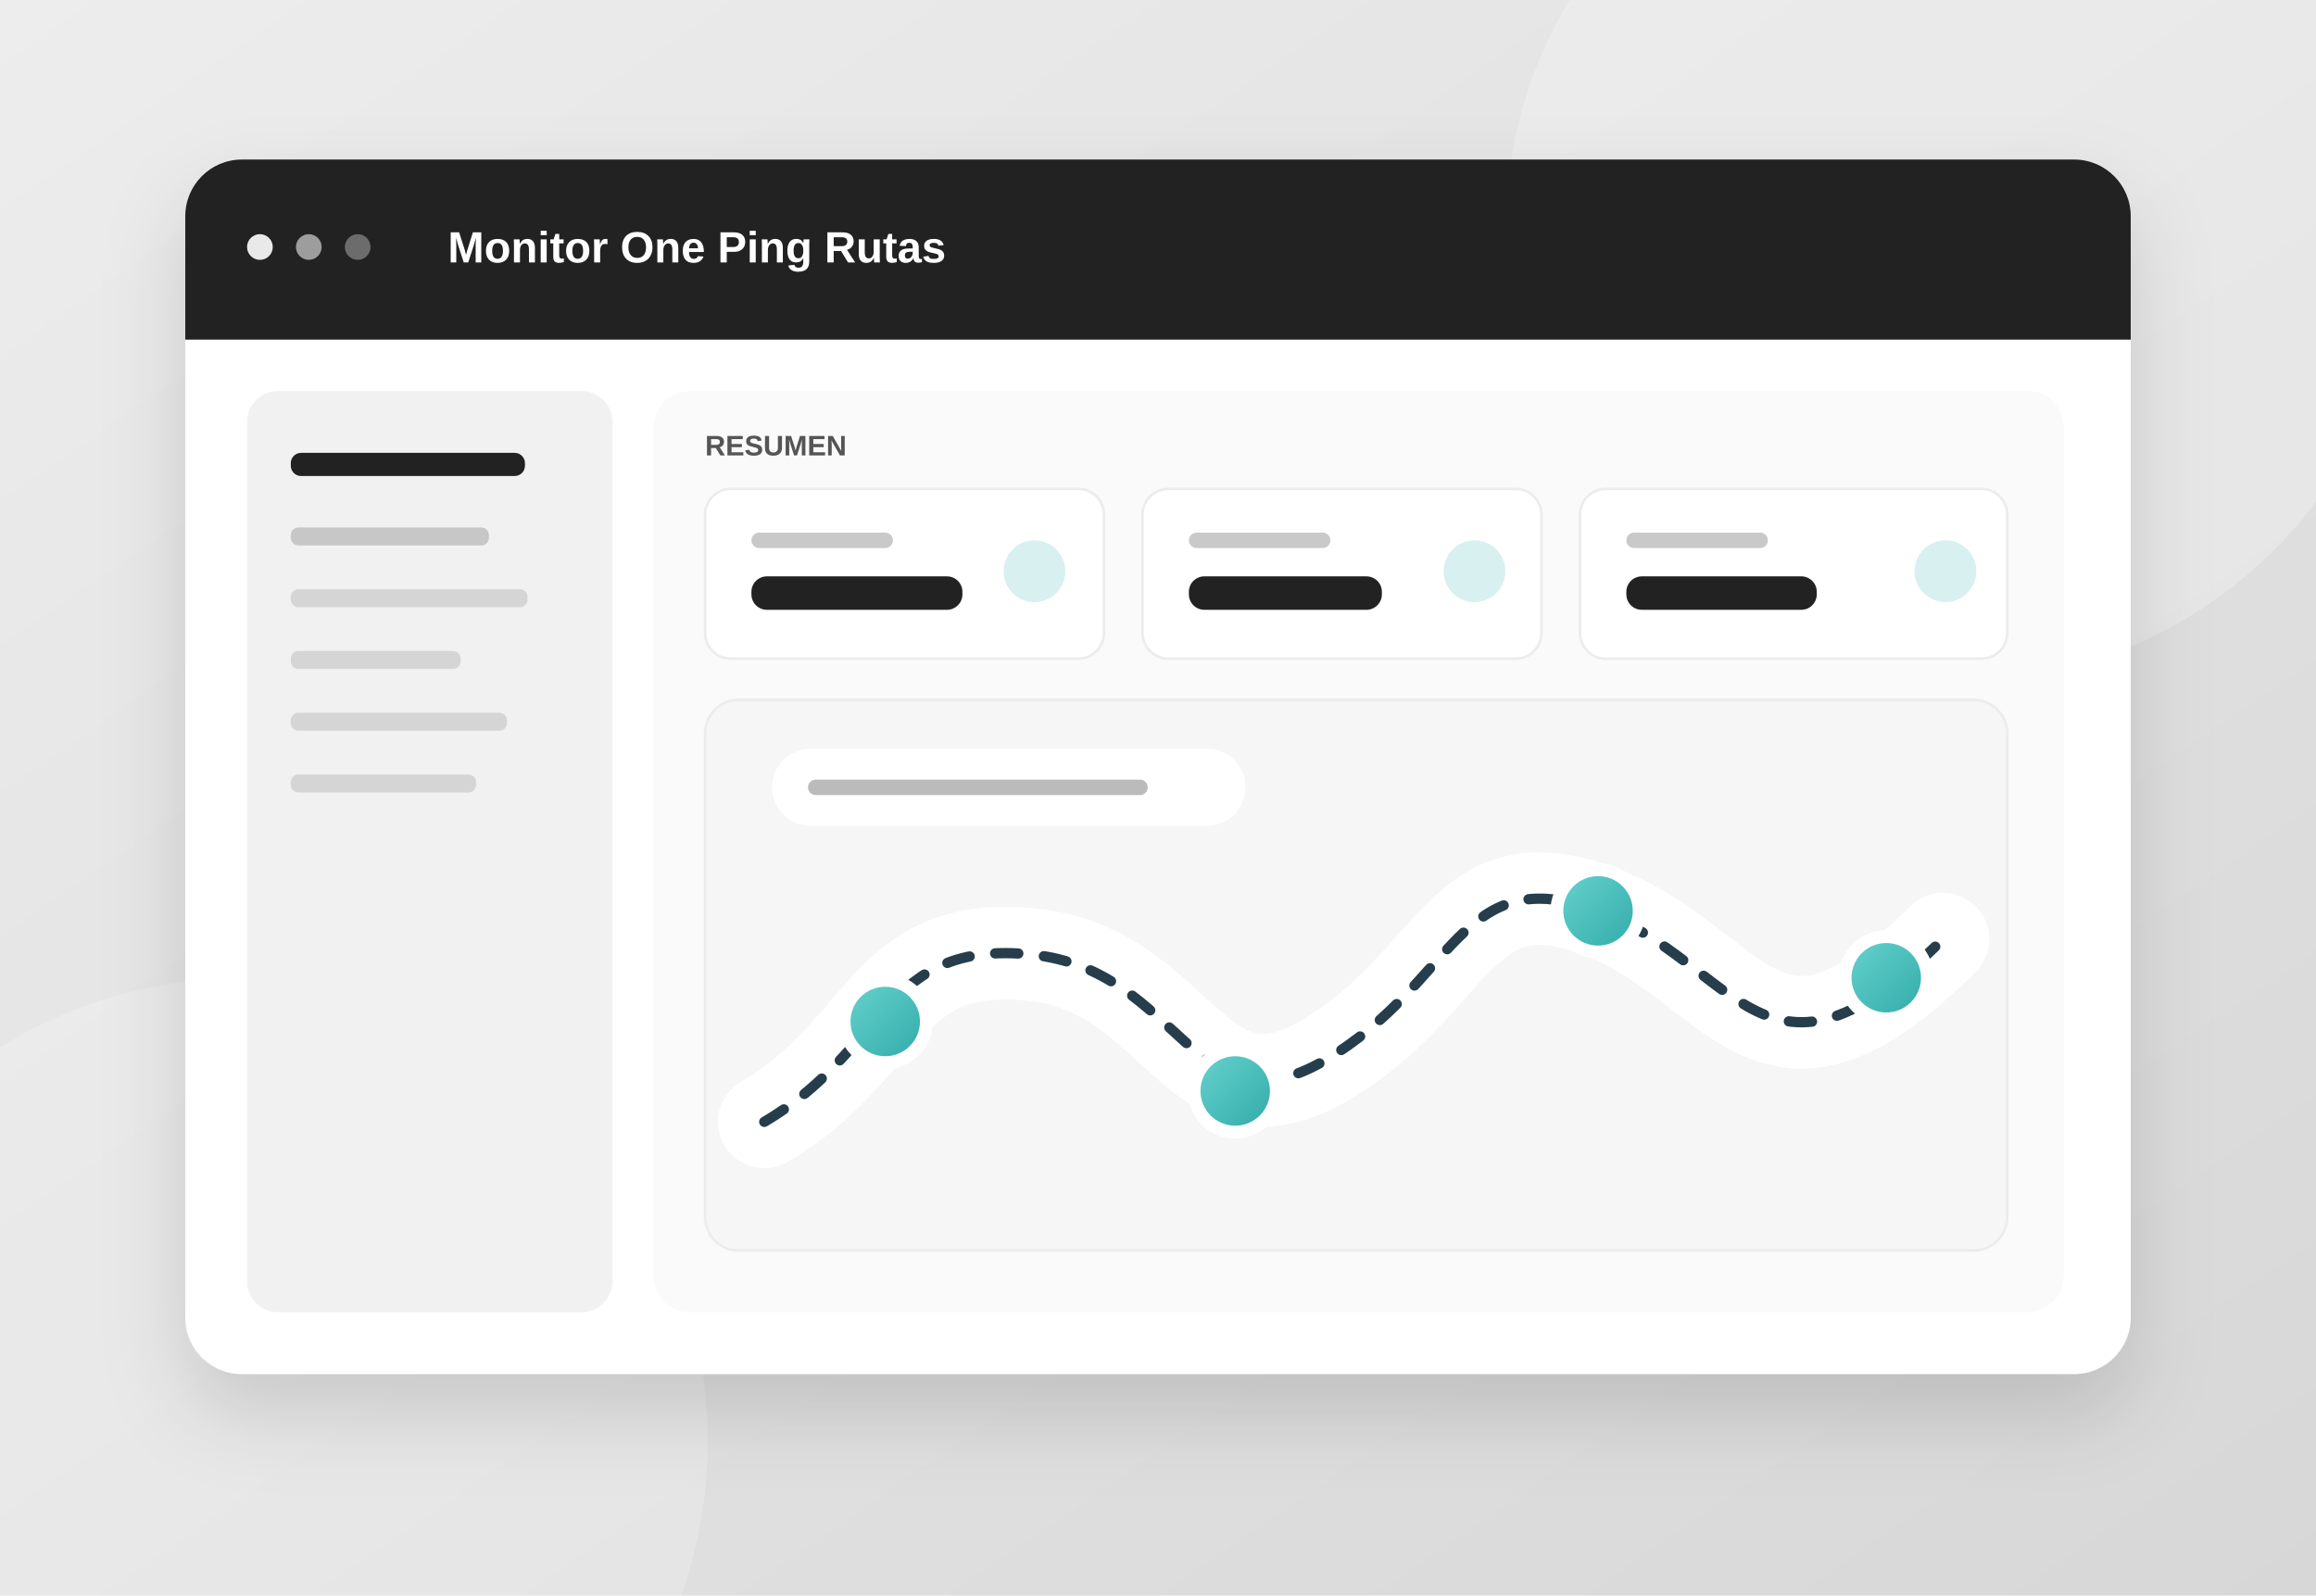
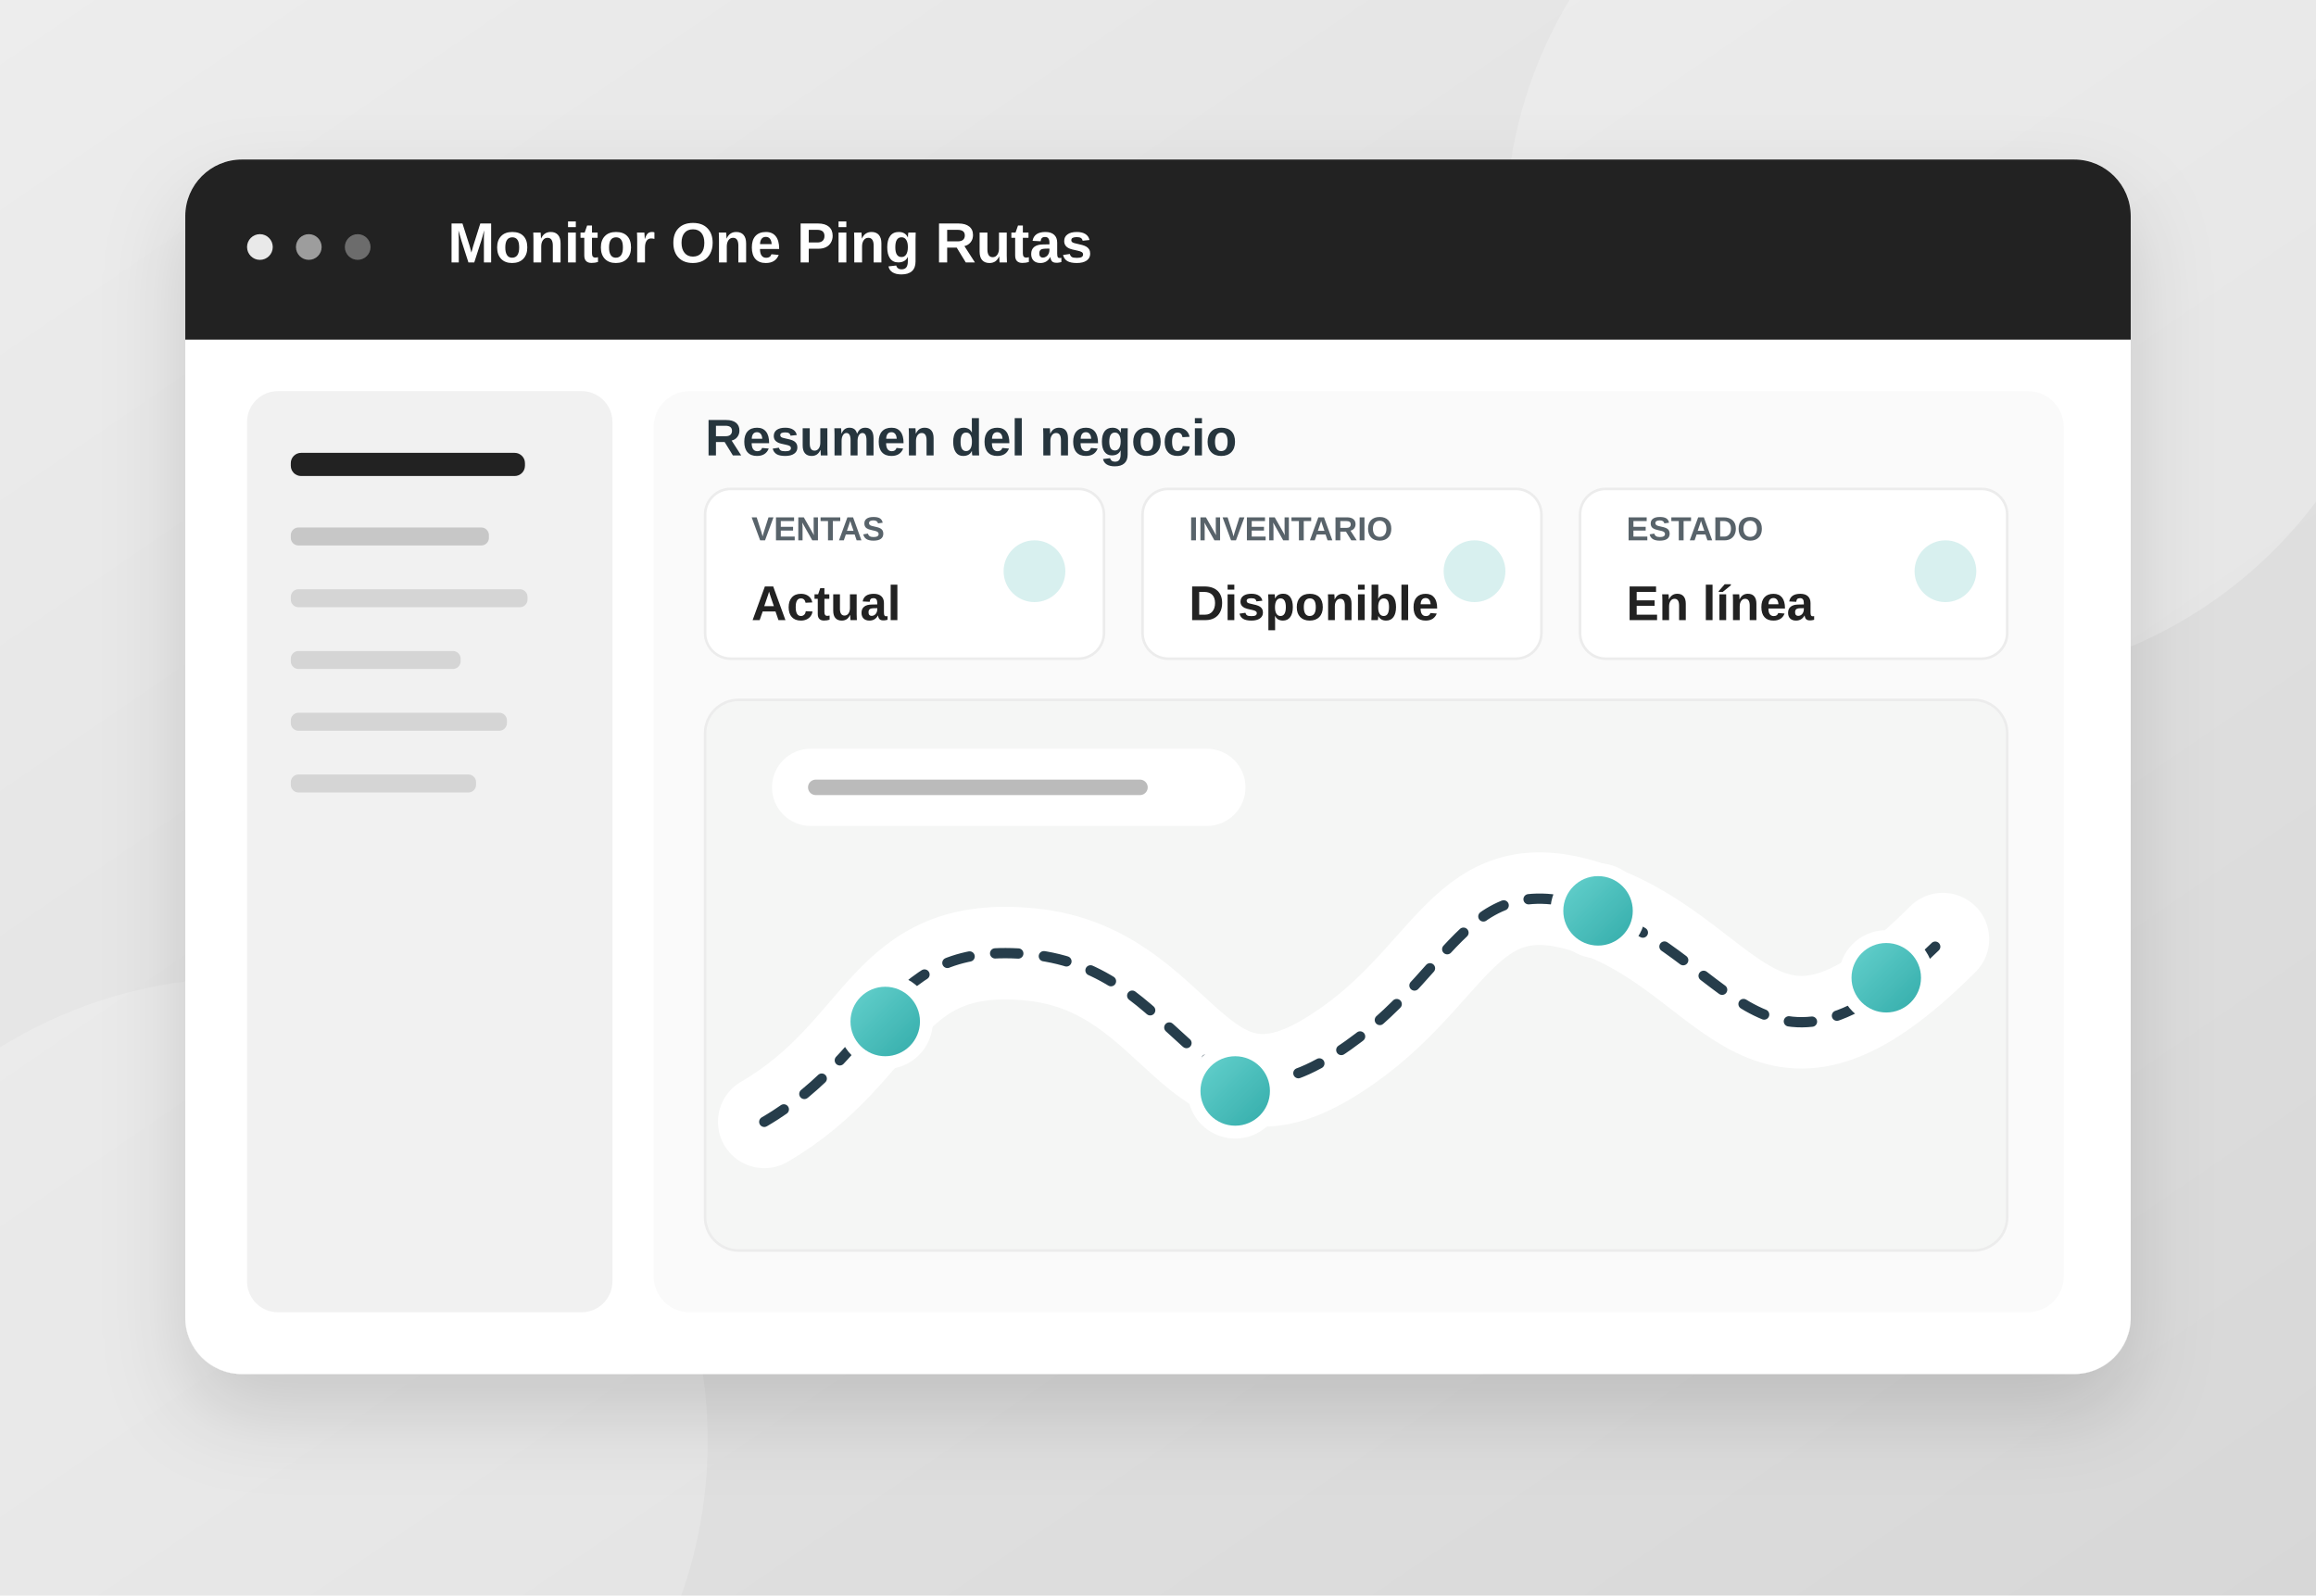
<svg xmlns="http://www.w3.org/2000/svg" viewBox="0 0 900 620" role="img" aria-label="Monitor One Ping Rutas">
  <defs>
    <linearGradient id="bg" x1="0" y1="0" x2="1" y2="1">
      <stop stop-color="#ededed" />
      <stop offset="1" stop-color="#d7d7d7" />
    </linearGradient>
    <linearGradient id="teal" x1="0" y1="0" x2="1" y2="1">
      <stop stop-color="#69d4d0" />
      <stop offset="1" stop-color="#2fa9a7" />
    </linearGradient>
    <filter id="shadow" x="-20%" y="-20%" width="150%" height="160%">
      <feDropShadow dx="0" dy="15" stdDeviation="16" flood-color="#151515" flood-opacity=".14" />
    </filter>
  </defs>
  <rect width="900" height="620" fill="url(#bg)" />
  <circle cx="760" cy="90" r="175" fill="#fff" opacity=".24" />
  <circle cx="95" cy="560" r="180" fill="#fff" opacity=".2" />
  <g filter="url(#shadow)">
    <rect x="72" y="62" width="756" height="472" rx="22" fill="#fff" />
    <path d="M94 62h712a22 22 0 0 1 22 22v48H72V84a22 22 0 0 1 22-22" fill="#202020" />
    <circle cx="101" cy="96" r="5" fill="#fff" opacity=".9" />
    <circle cx="120" cy="96" r="5" fill="#fff" opacity=".56" />
    <circle cx="139" cy="96" r="5" fill="#fff" opacity=".34" />
-     <text x="174" y="102" fill="#fff" font-family="Arial,sans-serif" font-size="17" font-weight="700">Monitor One Ping Rutas</text>
+     <text x="174" y="102" fill="#fff" font-family="Arial,sans-serif" font-size="22" font-weight="700">Monitor One Ping Rutas</text>
    <rect x="96" y="152" width="142" height="358" rx="12" fill="#f1f1f1" />
    <rect x="113" y="176" width="91" height="9" rx="4" fill="#202020" />
    <rect x="113" y="205" width="77" height="7" rx="3" fill="#c7c7c7" />
    <rect x="113" y="229" width="92" height="7" rx="3" fill="#d5d5d5" />
    <rect x="113" y="253" width="66" height="7" rx="3" fill="#d5d5d5" />
    <rect x="113" y="277" width="84" height="7" rx="3" fill="#d5d5d5" />
    <rect x="113" y="301" width="72" height="7" rx="3" fill="#d5d5d5" />
    <rect x="254" y="152" width="548" height="358" rx="14" fill="#fafafa" />
-     <text x="274" y="177" fill="#555" font-family="Arial,sans-serif" font-size="11" font-weight="700">RESUMEN</text>
+     <text x="274" y="177" fill="#26343d" font-family="Arial,sans-serif" font-size="20" font-weight="700">Resumen del negocio</text>
    <rect x="274" y="190" width="155" height="66" rx="10" fill="#fff" stroke="#ececec" />
    <rect x="444" y="190" width="155" height="66" rx="10" fill="#fff" stroke="#ececec" />
    <rect x="614" y="190" width="166" height="66" rx="10" fill="#fff" stroke="#ececec" />
-     <rect x="292" y="207" width="55" height="6" rx="3" fill="#c9c9c9" />
-     <rect x="292" y="224" width="82" height="13" rx="6" fill="#242424" />
+     <text x="292" y="210" fill="#59636b" font-family="Arial,sans-serif" font-size="13" font-weight="700">VENTAS</text>
+     <text x="292" y="241" fill="#202020" font-family="Arial,sans-serif" font-size="19" font-weight="700">Actual</text>
    <circle cx="402" cy="222" r="12" fill="#d8f0ef" />
    <circle cx="573" cy="222" r="12" fill="#d8f0ef" />
    <circle cx="756" cy="222" r="12" fill="#d8f0ef" />
-     <rect x="462" y="207" width="55" height="6" rx="3" fill="#c9c9c9" />
-     <rect x="462" y="224" width="75" height="13" rx="6" fill="#242424" />
-     <rect x="632" y="207" width="55" height="6" rx="3" fill="#c9c9c9" />
-     <rect x="632" y="224" width="74" height="13" rx="6" fill="#242424" />
+     <text x="462" y="210" fill="#59636b" font-family="Arial,sans-serif" font-size="13" font-weight="700">INVENTARIO</text>
+     <text x="462" y="241" fill="#202020" font-family="Arial,sans-serif" font-size="19" font-weight="700">Disponible</text>
+     <text x="632" y="210" fill="#59636b" font-family="Arial,sans-serif" font-size="13" font-weight="700">ESTADO</text>
+     <text x="632" y="241" fill="#202020" font-family="Arial,sans-serif" font-size="19" font-weight="700">En línea</text>
+     <text x="293" y="303" fill="#26343d" font-family="Arial,sans-serif" font-size="23" font-weight="700">Planificación de rutas</text>
    <rect x="274" y="272" width="506" height="214" rx="13" fill="#f5f6f5" stroke="#ececec" />
    <path d="M297 436 C345 408 343 365 401 371 S464 442 515 412 S567 334 621 354 S686 434 755 365" fill="none" stroke="#fff" stroke-width="36" stroke-linecap="round" />
    <path d="M297 436 C345 408 343 365 401 371 S464 442 515 412 S567 334 621 354 S686 434 755 365" fill="none" stroke="#263e4b" stroke-width="4" stroke-dasharray="9 10" stroke-linecap="round" />
    <g fill="url(#teal)" stroke="#fff" stroke-width="5">
      <circle cx="344" cy="397" r="16" />
      <circle cx="480" cy="424" r="16" />
      <circle cx="621" cy="354" r="16" />
      <circle cx="733" cy="380" r="16" />
    </g>
    <rect x="300" y="291" width="184" height="30" rx="15" fill="#fff" />
    <path d="M317 306h126" stroke="#bbb" stroke-width="6" stroke-linecap="round" />
  </g>
</svg>
